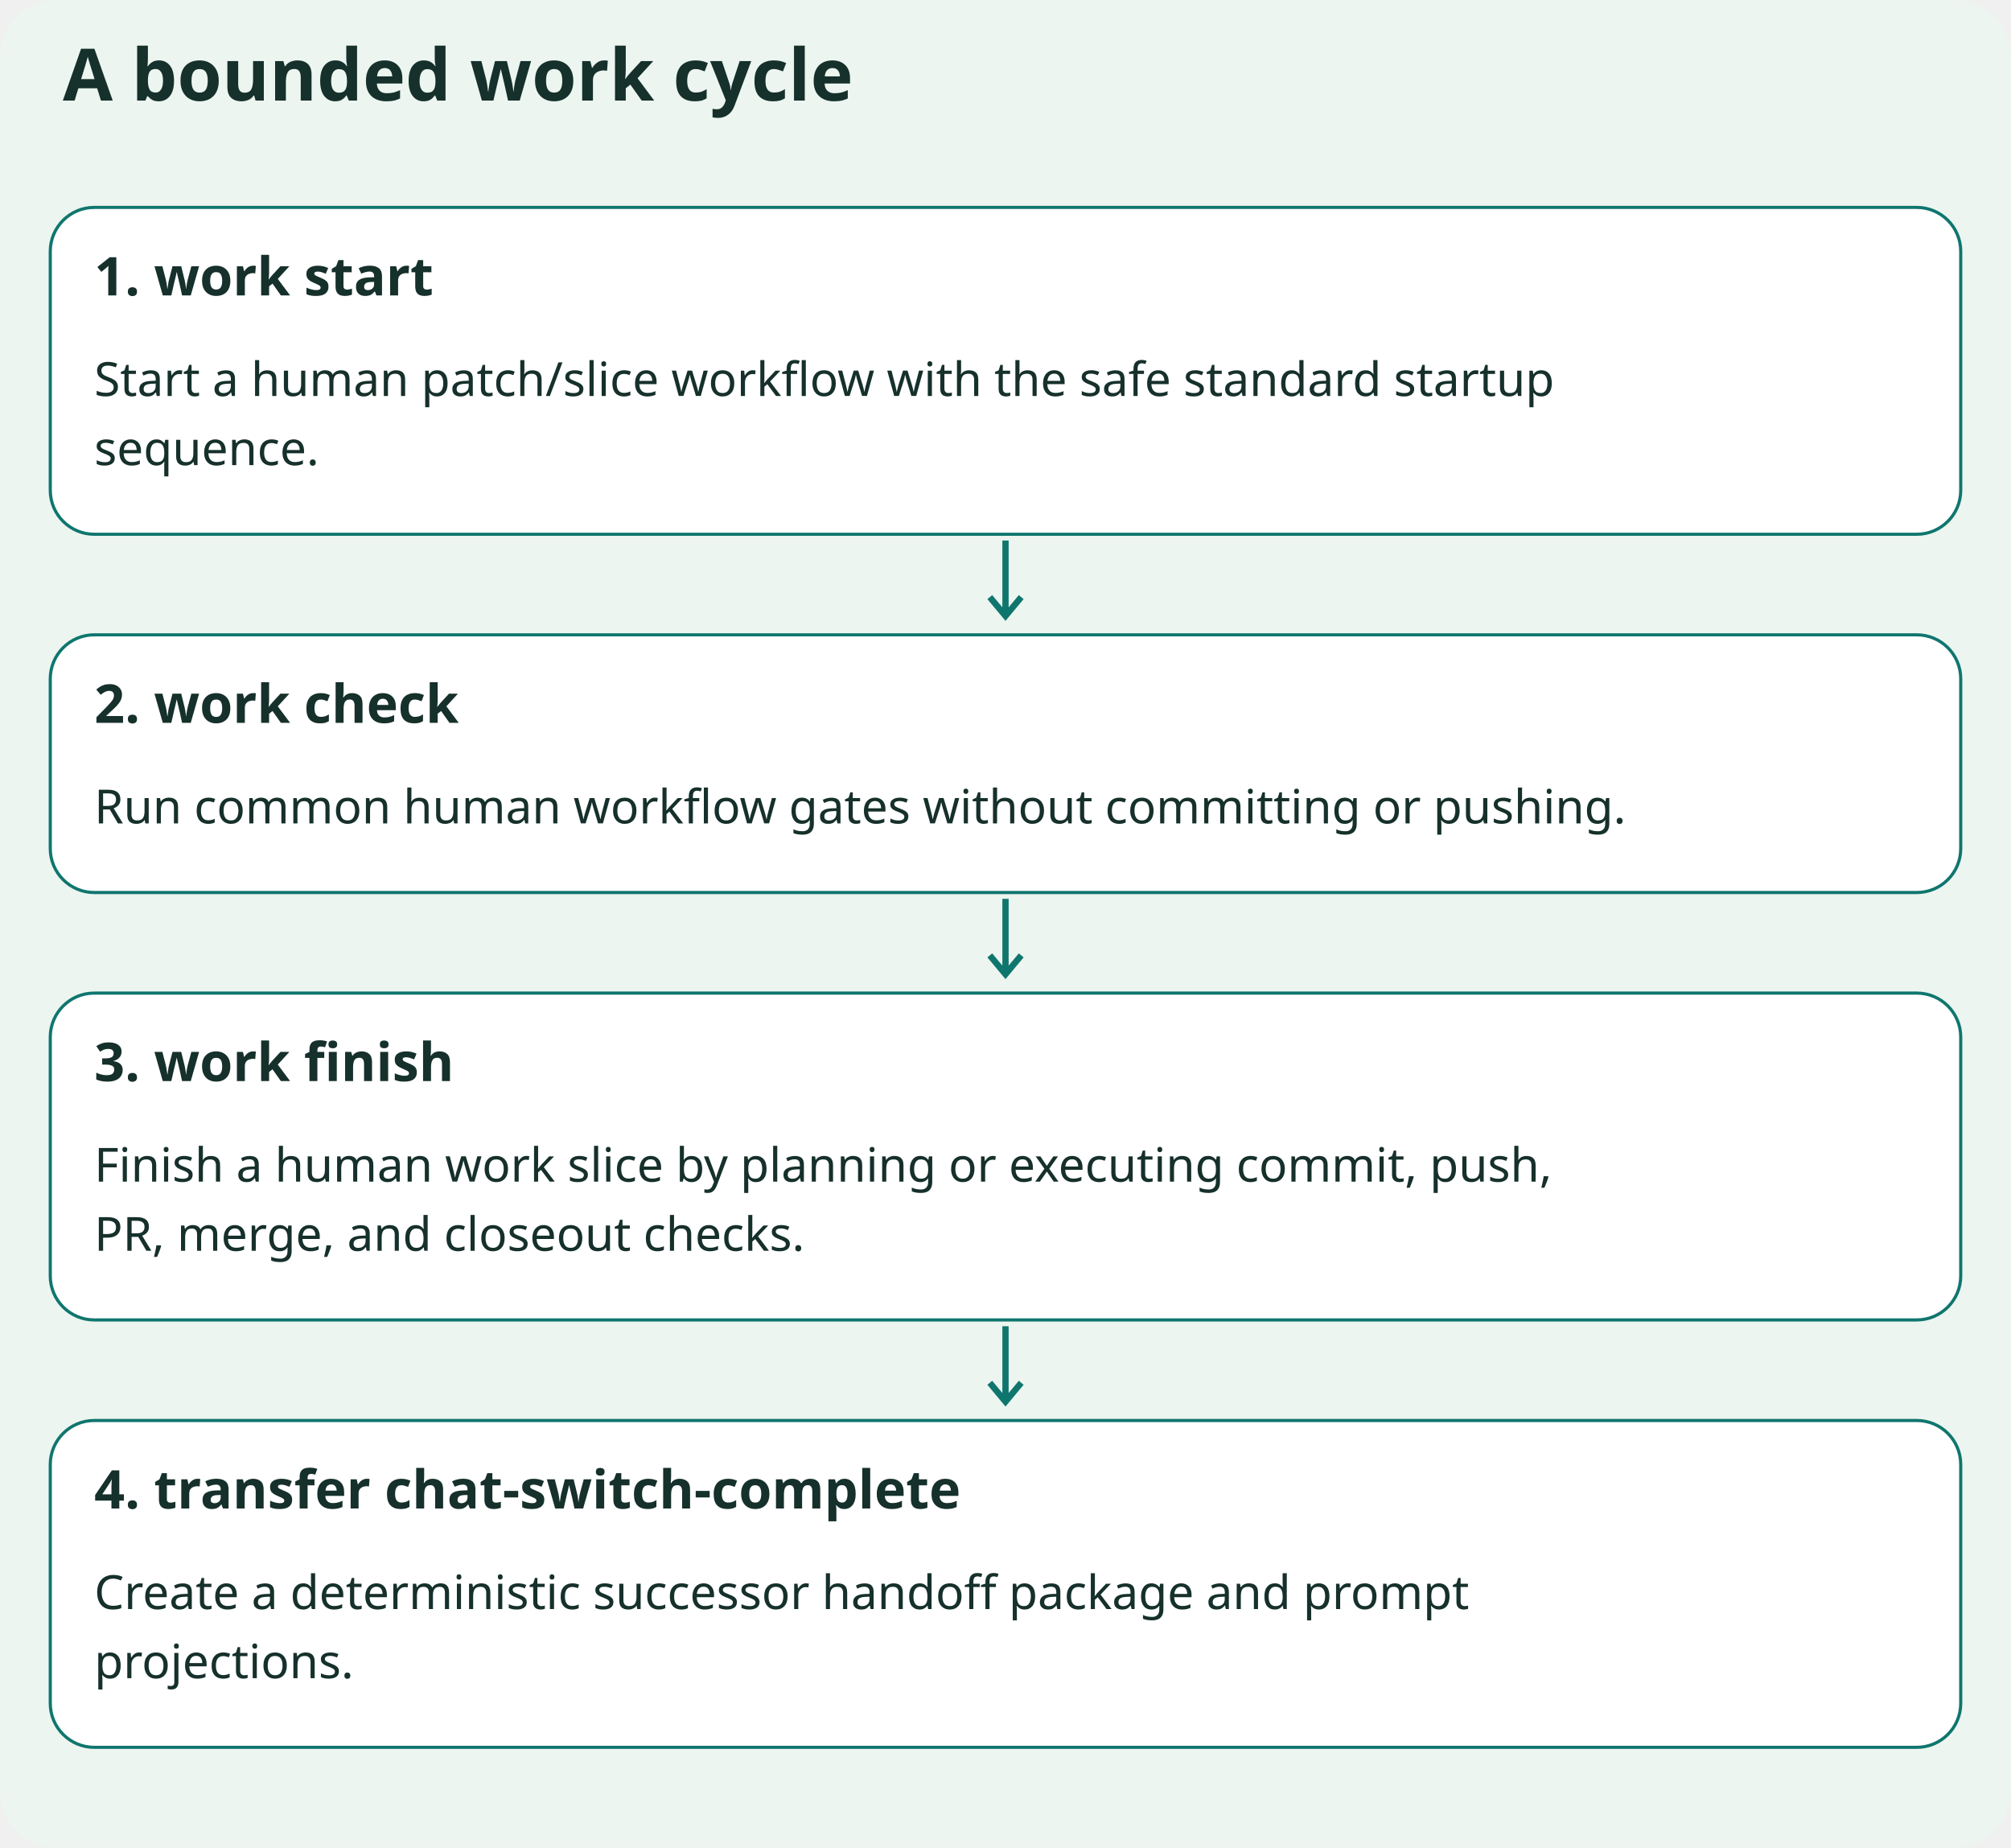
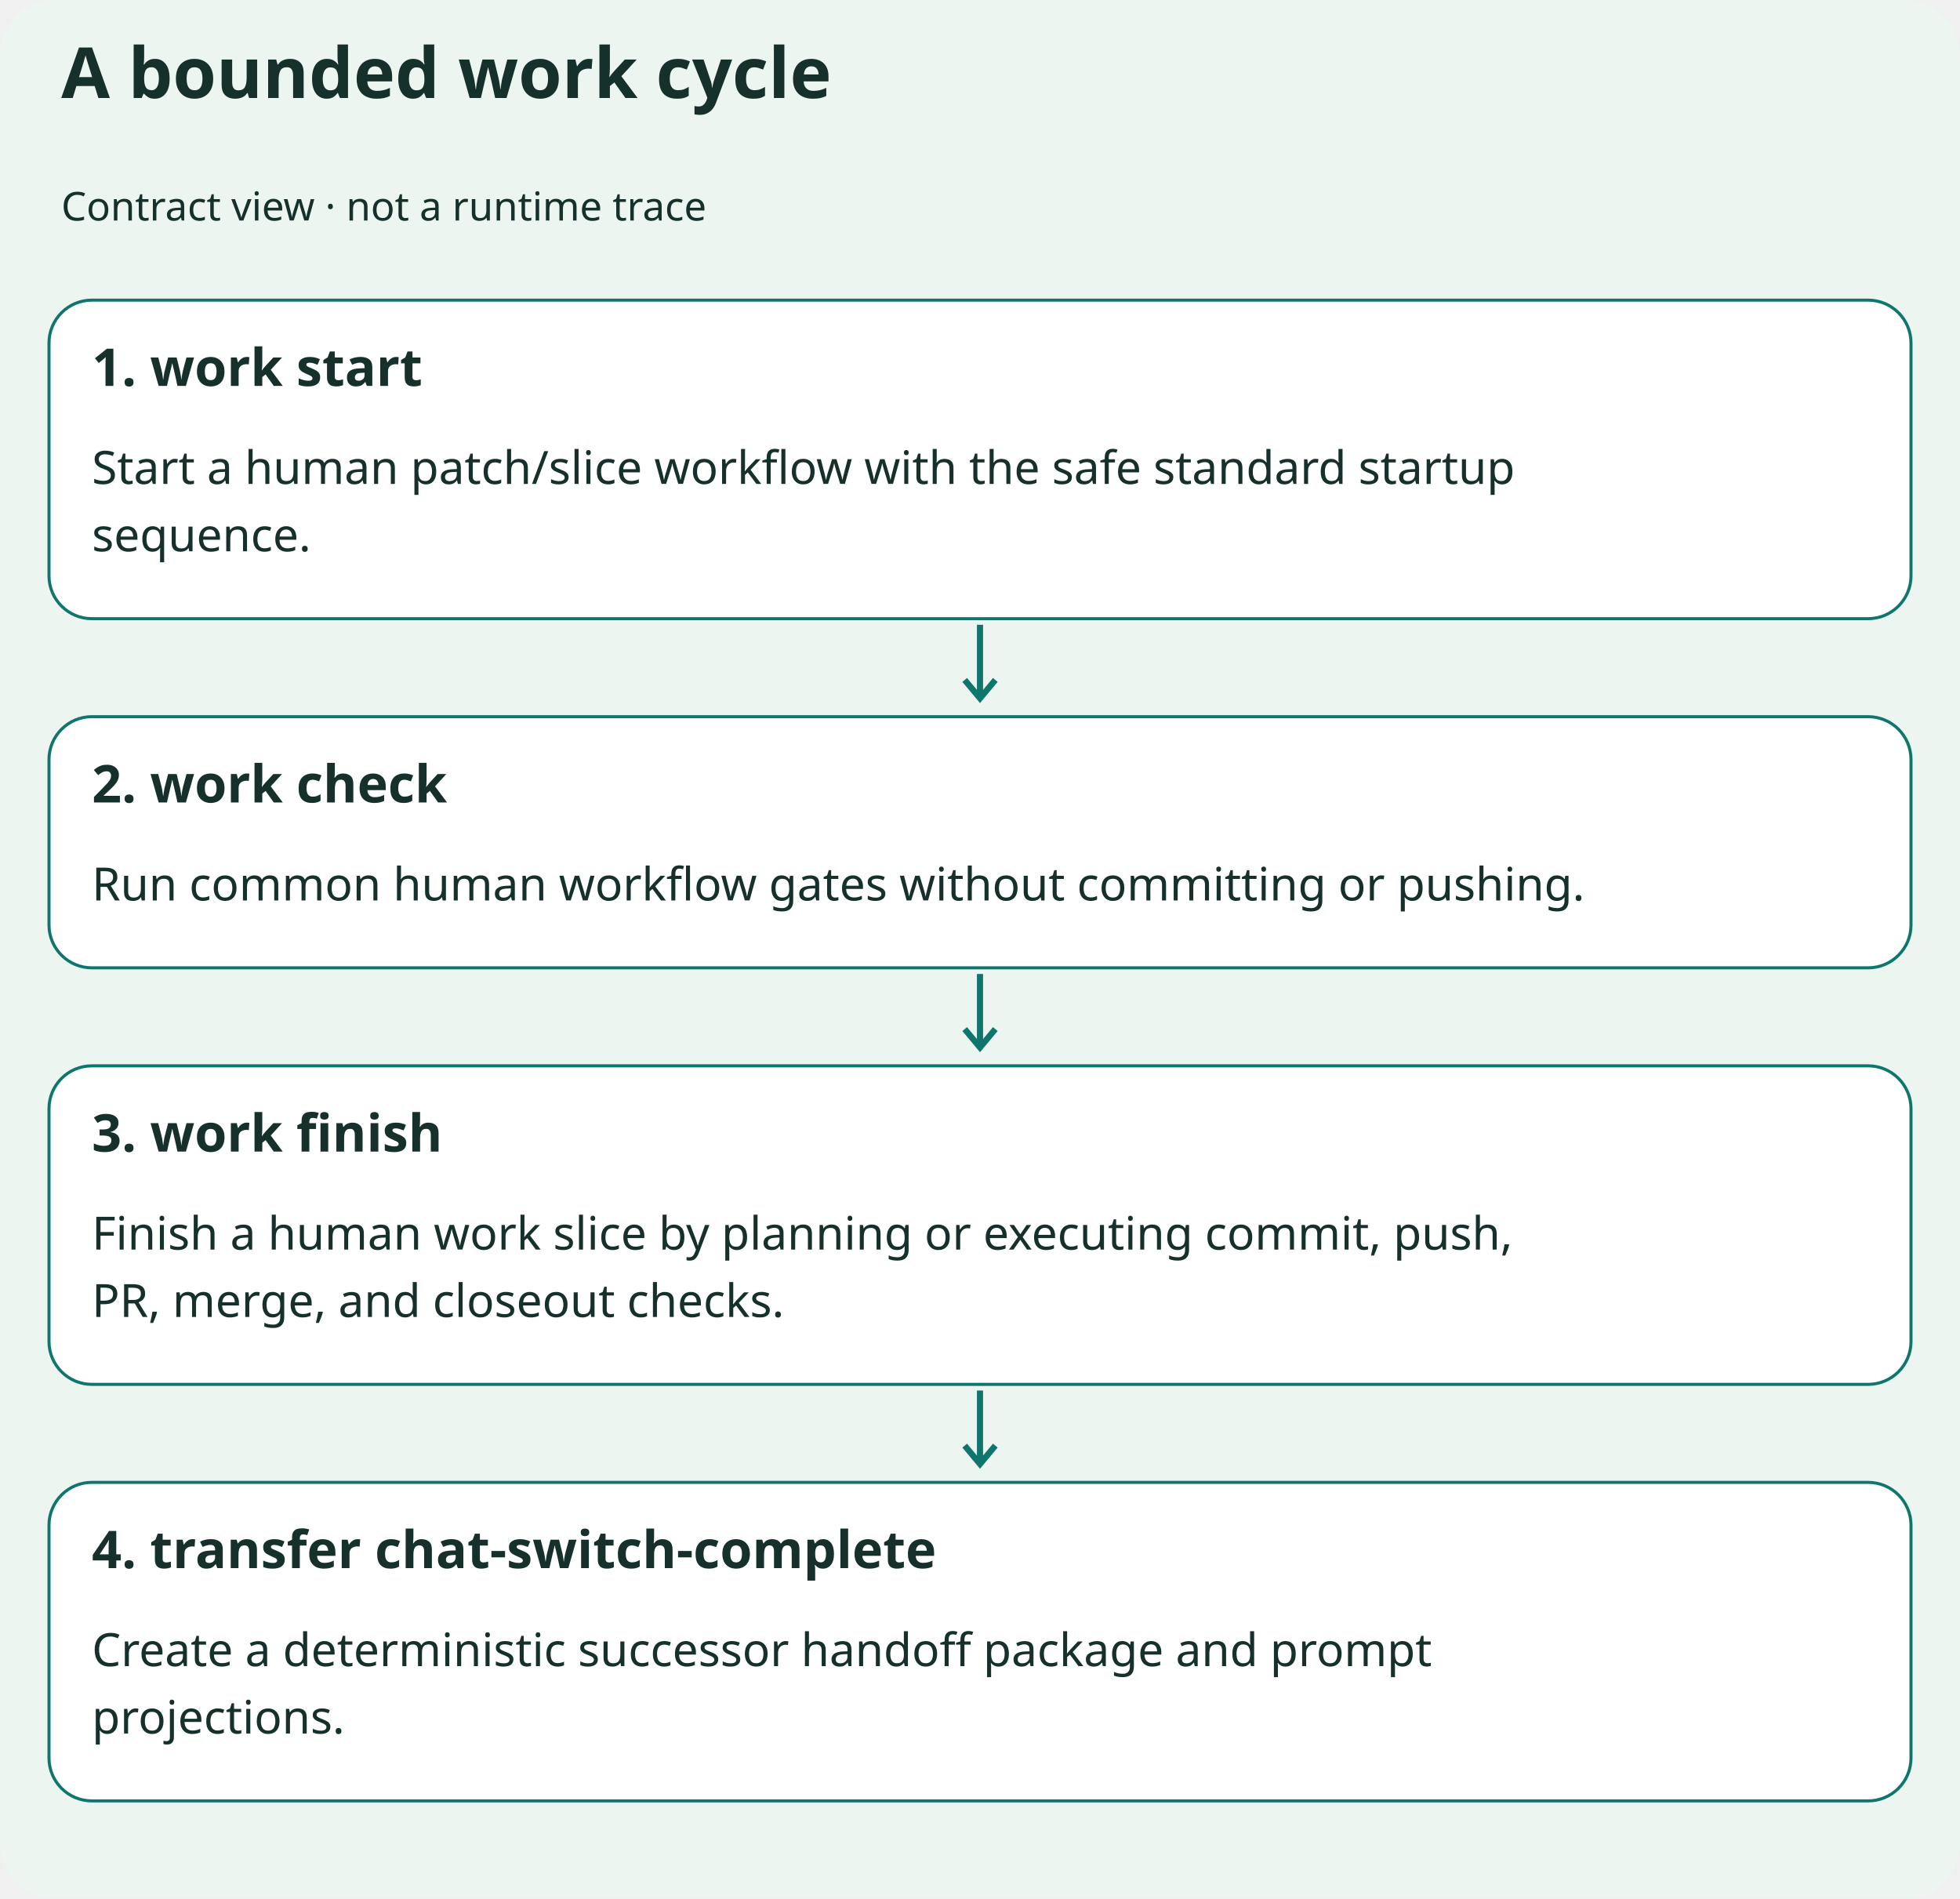
- <svg xmlns="http://www.w3.org/2000/svg" width="640" height="588" viewBox="0 0 640 588" role="img" aria-labelledby="title desc">
-   <rect width="640" height="588" fill="#ecf5ef" rx="18" />
+ <svg xmlns="http://www.w3.org/2000/svg" width="640" height="620" viewBox="0 0 640 620" role="img" aria-labelledby="title desc">
+   <rect width="640" height="620" fill="#ecf5ef" rx="18" />
  <g font-family="system-ui,sans-serif" font-size="18" fill="#16302b">
    <text x="20" y="32" font-size="23" font-weight="700">A bounded work cycle</text>
-     <rect x="16" y="66" width="608" height="104" rx="14" fill="white" stroke="#0f766e" />
-     <text x="30" y="94" font-size="17" font-weight="700">1. work start</text>
-     <text x="30" y="126" font-size="15">Start a human patch/slice workflow with the safe standard startup</text>
-     <text x="30" y="148" font-size="15">sequence.</text>
-     <path d="M320 172 v24 m-5 -6 l5 6 5 -6" stroke="#0f766e" fill="none" stroke-width="2" />
-     <rect x="16" y="202" width="608" height="82" rx="14" fill="white" stroke="#0f766e" />
-     <text x="30" y="230" font-size="17" font-weight="700">2. work check</text>
-     <text x="30" y="262" font-size="15">Run common human workflow gates without committing or pushing.</text>
-     <path d="M320 286 v24 m-5 -6 l5 6 5 -6" stroke="#0f766e" fill="none" stroke-width="2" />
-     <rect x="16" y="316" width="608" height="104" rx="14" fill="white" stroke="#0f766e" />
-     <text x="30" y="344" font-size="17" font-weight="700">3. work finish</text>
-     <text x="30" y="376" font-size="15">Finish a human work slice by planning or executing commit, push,</text>
-     <text x="30" y="398" font-size="15">PR, merge, and closeout checks.</text>
-     <path d="M320 422 v24 m-5 -6 l5 6 5 -6" stroke="#0f766e" fill="none" stroke-width="2" />
-     <rect x="16" y="452" width="608" height="104" rx="14" fill="white" stroke="#0f766e" />
-     <text x="30" y="480" font-size="17" font-weight="700">4. transfer chat-switch-complete</text>
-     <text x="30" y="512" font-size="15">Create a deterministic successor handoff package and prompt</text>
-     <text x="30" y="534" font-size="15">projections.</text>
+     <text x="20" y="72" font-size="13">Contract view · not a runtime trace</text>
+     <rect x="16" y="98" width="608" height="104" rx="14" fill="white" stroke="#0f766e" />
+     <text x="30" y="126" font-size="17" font-weight="700">1. work start</text>
+     <text x="30" y="158" font-size="15">Start a human patch/slice workflow with the safe standard startup</text>
+     <text x="30" y="180" font-size="15">sequence.</text>
+     <path d="M320 204 v24 m-5 -6 l5 6 5 -6" stroke="#0f766e" fill="none" stroke-width="2" />
+     <rect x="16" y="234" width="608" height="82" rx="14" fill="white" stroke="#0f766e" />
+     <text x="30" y="262" font-size="17" font-weight="700">2. work check</text>
+     <text x="30" y="294" font-size="15">Run common human workflow gates without committing or pushing.</text>
+     <path d="M320 318 v24 m-5 -6 l5 6 5 -6" stroke="#0f766e" fill="none" stroke-width="2" />
+     <rect x="16" y="348" width="608" height="104" rx="14" fill="white" stroke="#0f766e" />
+     <text x="30" y="376" font-size="17" font-weight="700">3. work finish</text>
+     <text x="30" y="408" font-size="15">Finish a human work slice by planning or executing commit, push,</text>
+     <text x="30" y="430" font-size="15">PR, merge, and closeout checks.</text>
+     <path d="M320 454 v24 m-5 -6 l5 6 5 -6" stroke="#0f766e" fill="none" stroke-width="2" />
+     <rect x="16" y="484" width="608" height="104" rx="14" fill="white" stroke="#0f766e" />
+     <text x="30" y="512" font-size="17" font-weight="700">4. transfer chat-switch-complete</text>
+     <text x="30" y="544" font-size="15">Create a deterministic successor handoff package and prompt</text>
+     <text x="30" y="566" font-size="15">projections.</text>
  </g>
</svg>
